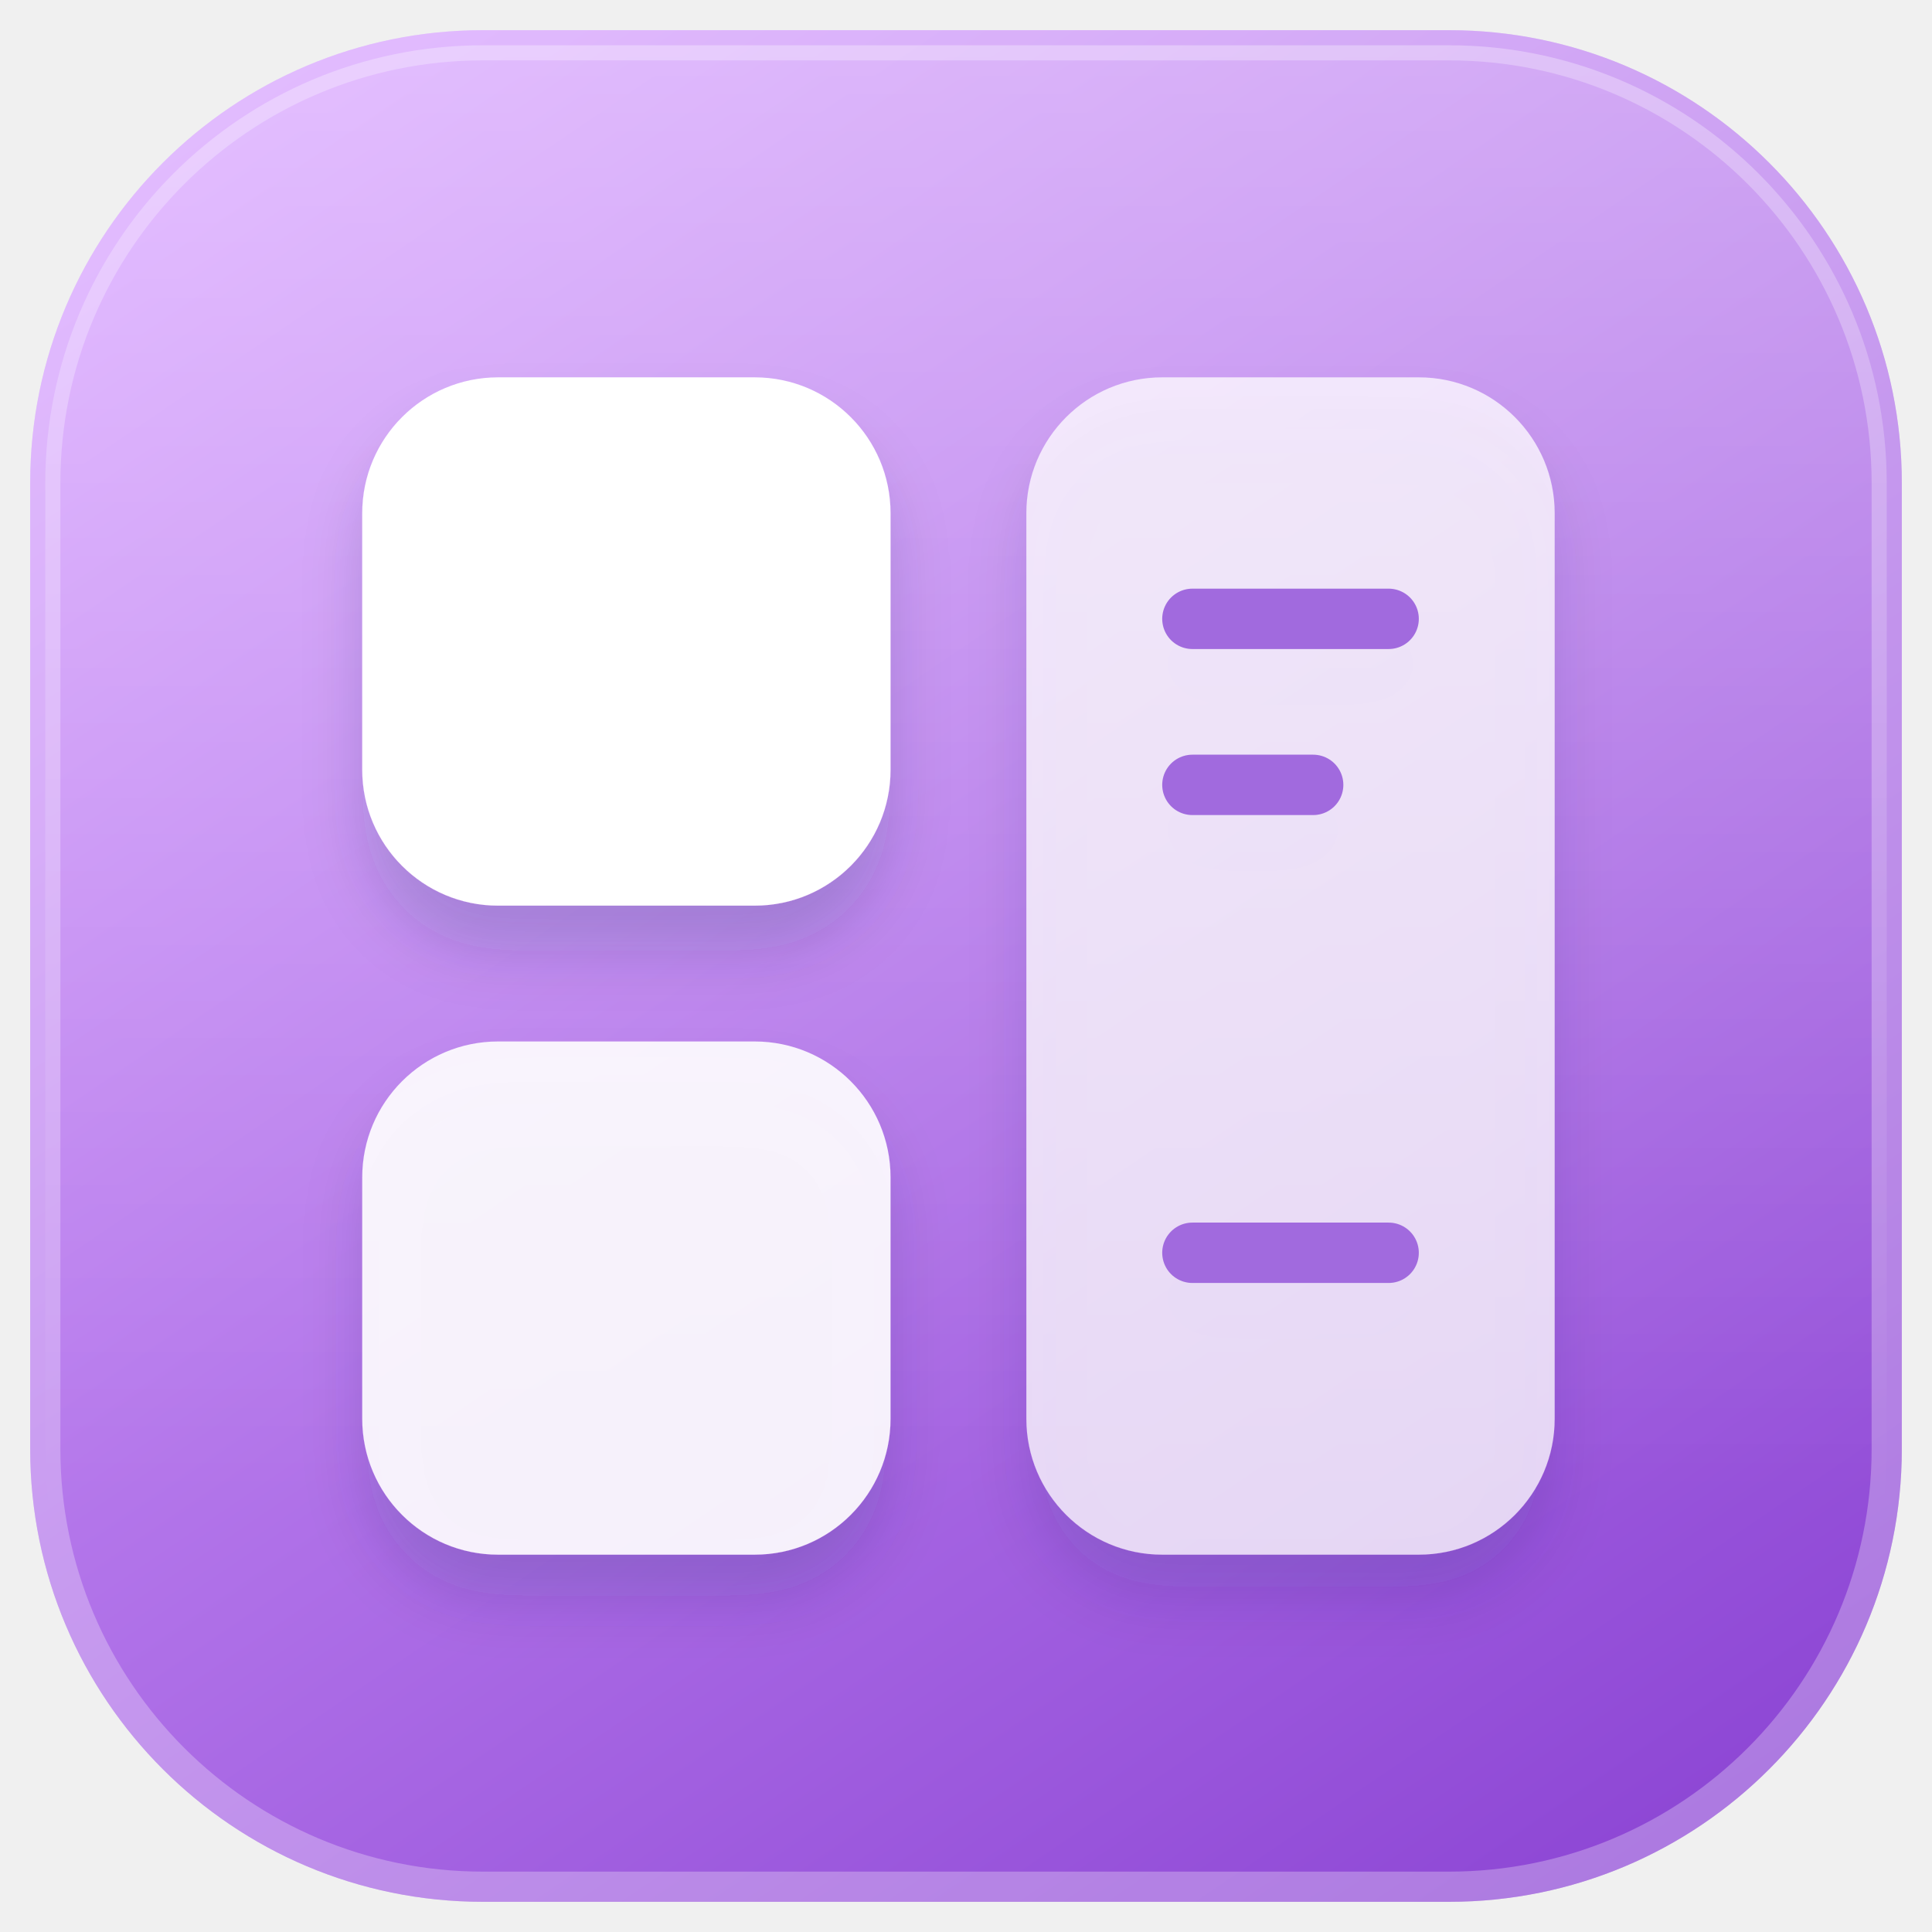
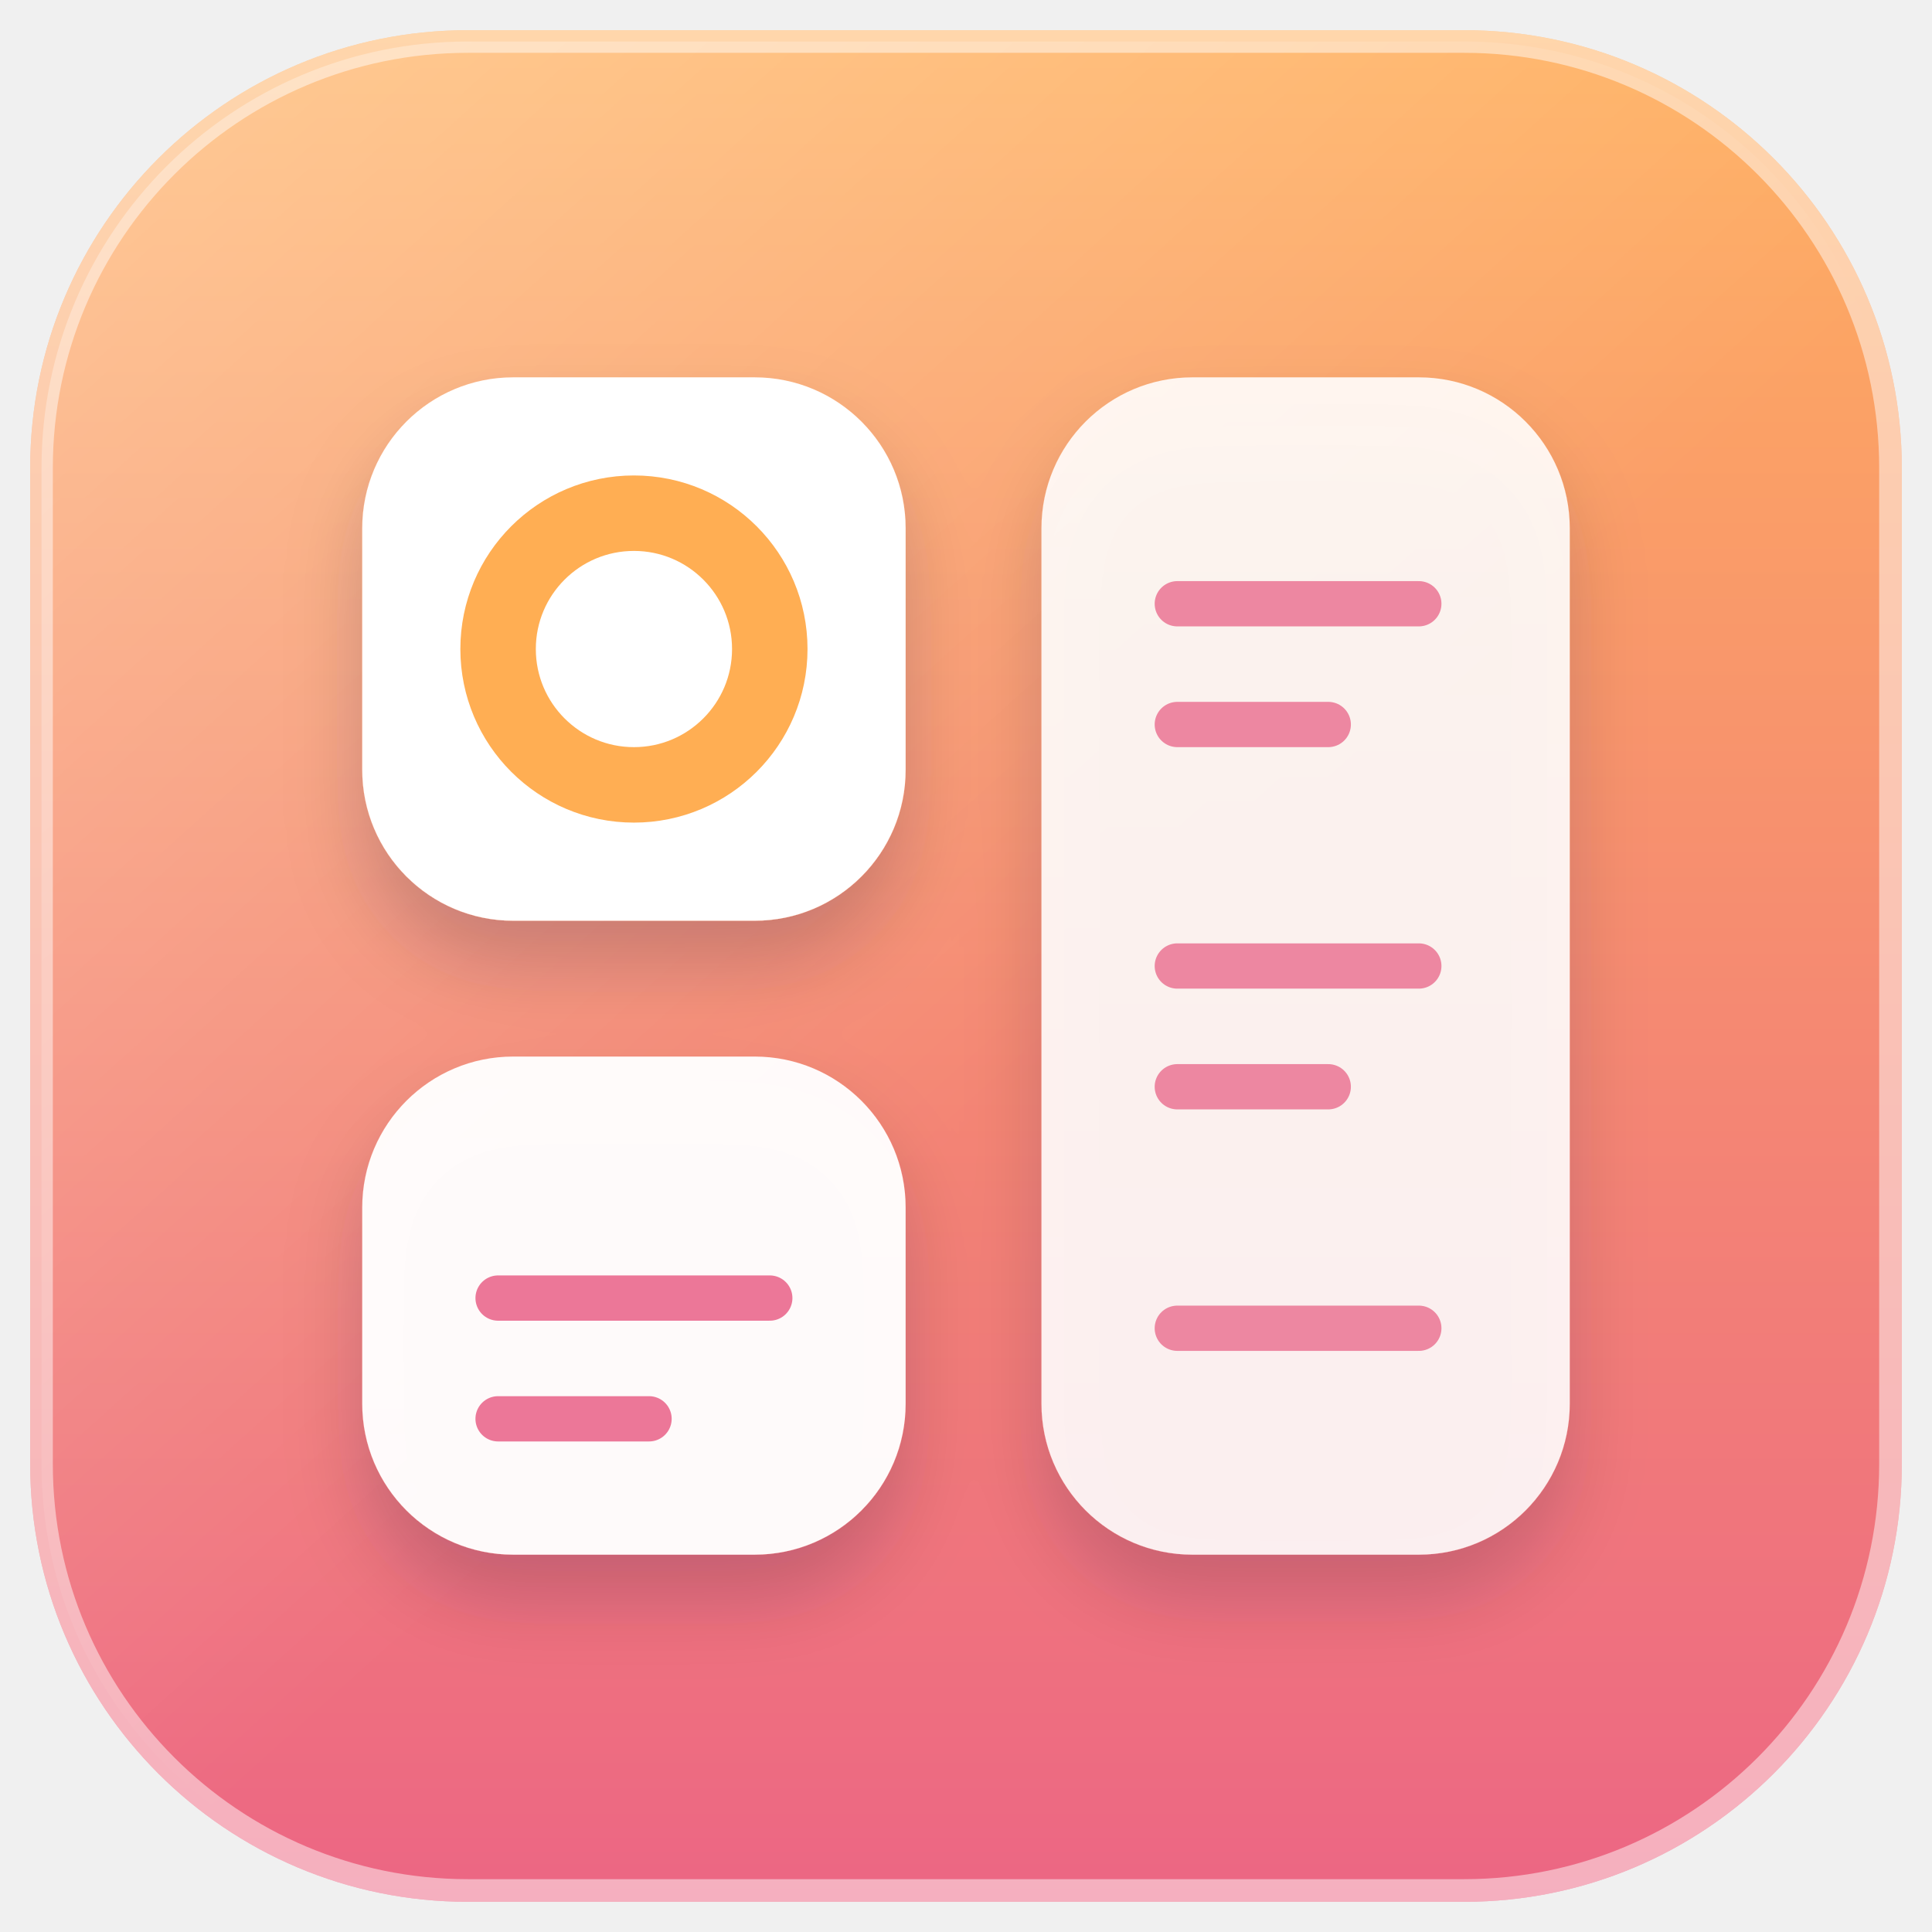
<svg xmlns="http://www.w3.org/2000/svg" viewBox="0 0 128 128" fill="none">
  <defs>
-     <linearGradient id="tile" x1="20" y1="0" x2="107" y2="128" gradientUnits="userSpaceOnUse">
-       <stop stop-color="#d8a3ff" />
-       <stop offset="1" stop-color="#8c45d4" />
+     <linearGradient id="tile" x1="64" y1="2" x2="64" y2="126" gradientUnits="userSpaceOnUse">
+       <stop stop-color="#ffb05e" />
+       <stop offset="1" stop-color="#ec6684" />
    </linearGradient>
-     <linearGradient id="shine" x1="64" y1="0" x2="64" y2="100" gradientUnits="userSpaceOnUse">
+     <linearGradient id="light" x1="18" y1="2" x2="110" y2="104" gradientUnits="userSpaceOnUse">
      <stop stop-color="#fff" stop-opacity=".32" />
-       <stop offset="1" stop-color="#fff" stop-opacity="0" />
+       <stop offset=".62" stop-color="#fff" stop-opacity="0" />
    </linearGradient>
-     <filter id="depth" x="0" y="0" width="128" height="128" filterUnits="userSpaceOnUse">
-       <feDropShadow dx="0" dy="3" stdDeviation="2" flood-color="#092645" flood-opacity=".16" />
+     <filter id="shadow" x="10" y="10" width="108" height="112" filterUnits="userSpaceOnUse">
+       <feDropShadow dx="0" dy="3" stdDeviation="2.5" flood-color="#101a3d" flood-opacity=".18" />
    </filter>
  </defs>
-   <rect x="2" y="2" width="124" height="124" rx="30" fill="url(#tile)" />
-   <rect x="3" y="3" width="122" height="122" rx="29" fill="url(#shine)" stroke="#fff" stroke-opacity=".28" stroke-width="2" />
-   <g filter="url(#depth)">
-     <rect x="24" y="25" width="35" height="35" rx="9" fill="#fff" />
-     <rect x="68" y="25" width="35" height="78" rx="9" fill="#fff" fill-opacity=".75" />
-     <rect x="24" y="69" width="35" height="34" rx="9" fill="#fff" fill-opacity=".9" />
-     <path d="M79 41h13M79 52h8M79 83h13" stroke="#a16bde" stroke-width="4" stroke-linecap="round" />
+   <rect x="2" y="2" width="124" height="124" rx="29" fill="url(#tile)" />
+   <rect x="2.75" y="2.75" width="122.5" height="122.5" rx="28.25" fill="url(#light)" stroke="#ffffff" stroke-opacity=".48" stroke-width="1.5" />
+   <g filter="url(#shadow)">
+     <rect x="24" y="25" width="36" height="36" rx="10" fill="#fff" />
+     <rect x="69" y="25" width="35" height="78" rx="10" fill="#fff" fill-opacity=".88" />
+     <rect x="24" y="70" width="36" height="33" rx="10" fill="#fff" fill-opacity=".96" />
+     <circle cx="42" cy="43" r="9" stroke="#ffae53" stroke-width="5" />
+     <path d="M33 86h18M33 94h10" stroke="#ec7798" stroke-width="3" stroke-linecap="round" />
+     <path d="M78 40h16M78 48h10M78 64h16M78 72h10M78 88h16" stroke="#ed87a1" stroke-width="3" stroke-linecap="round" />
  </g>
</svg>
